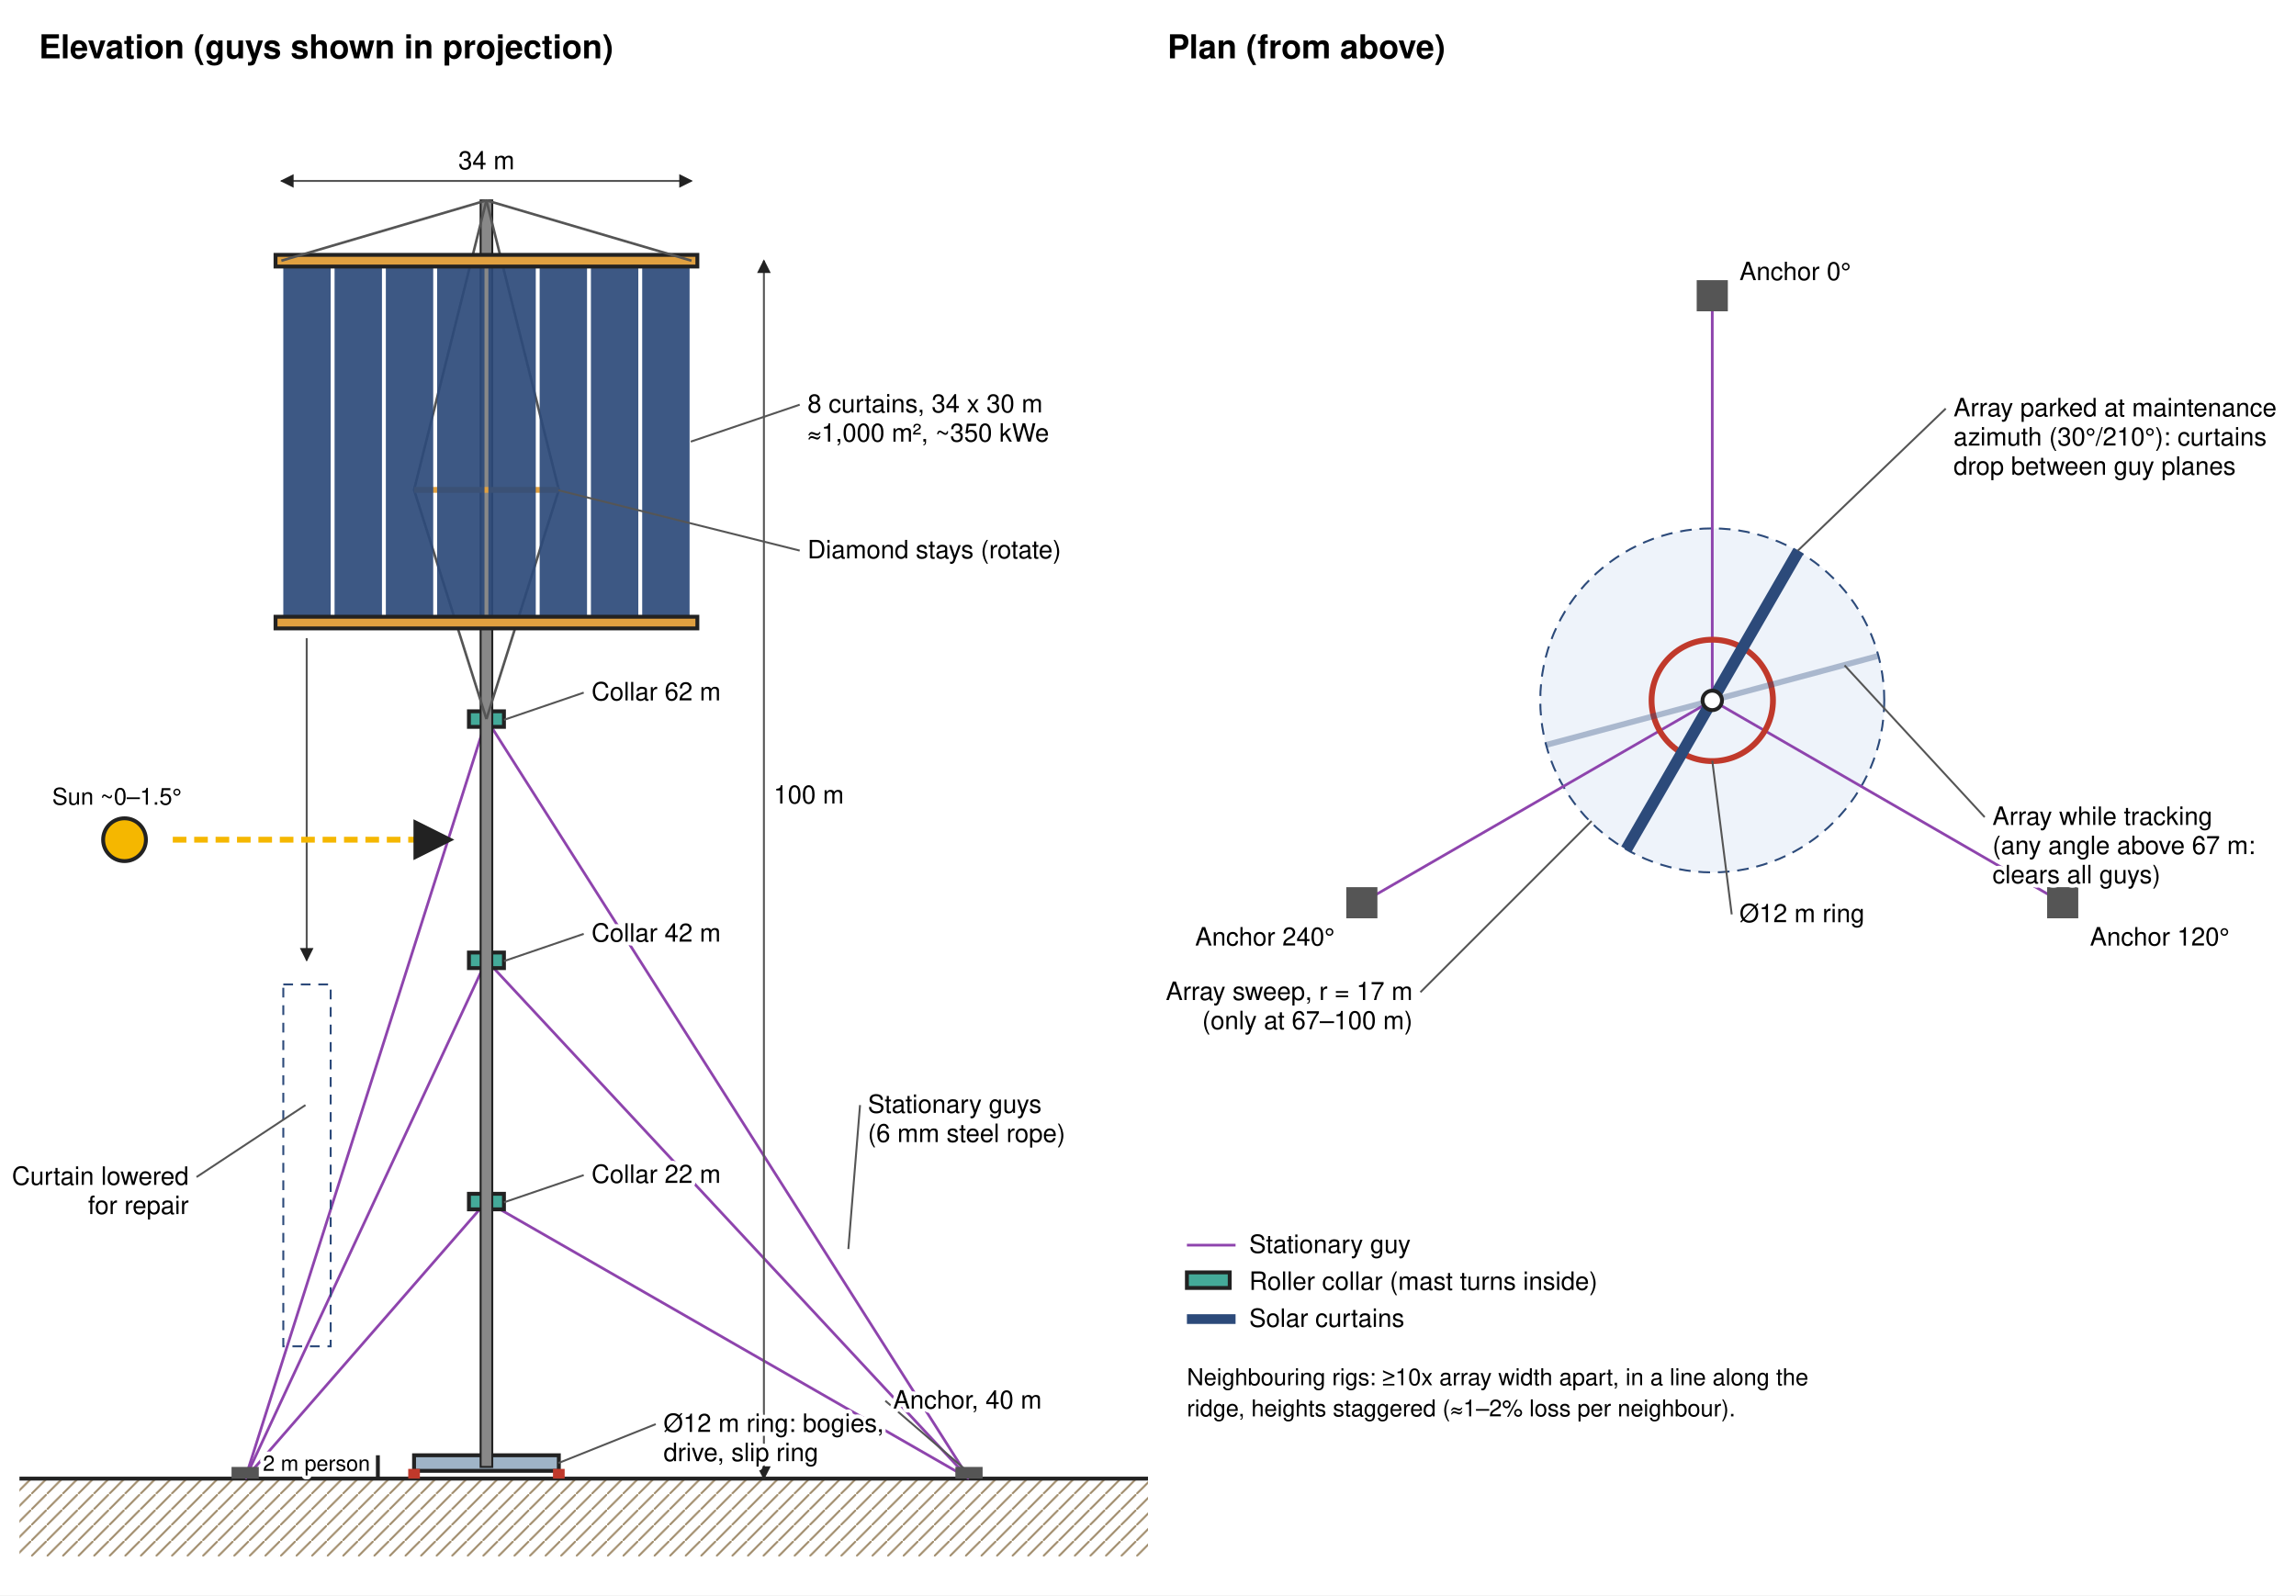
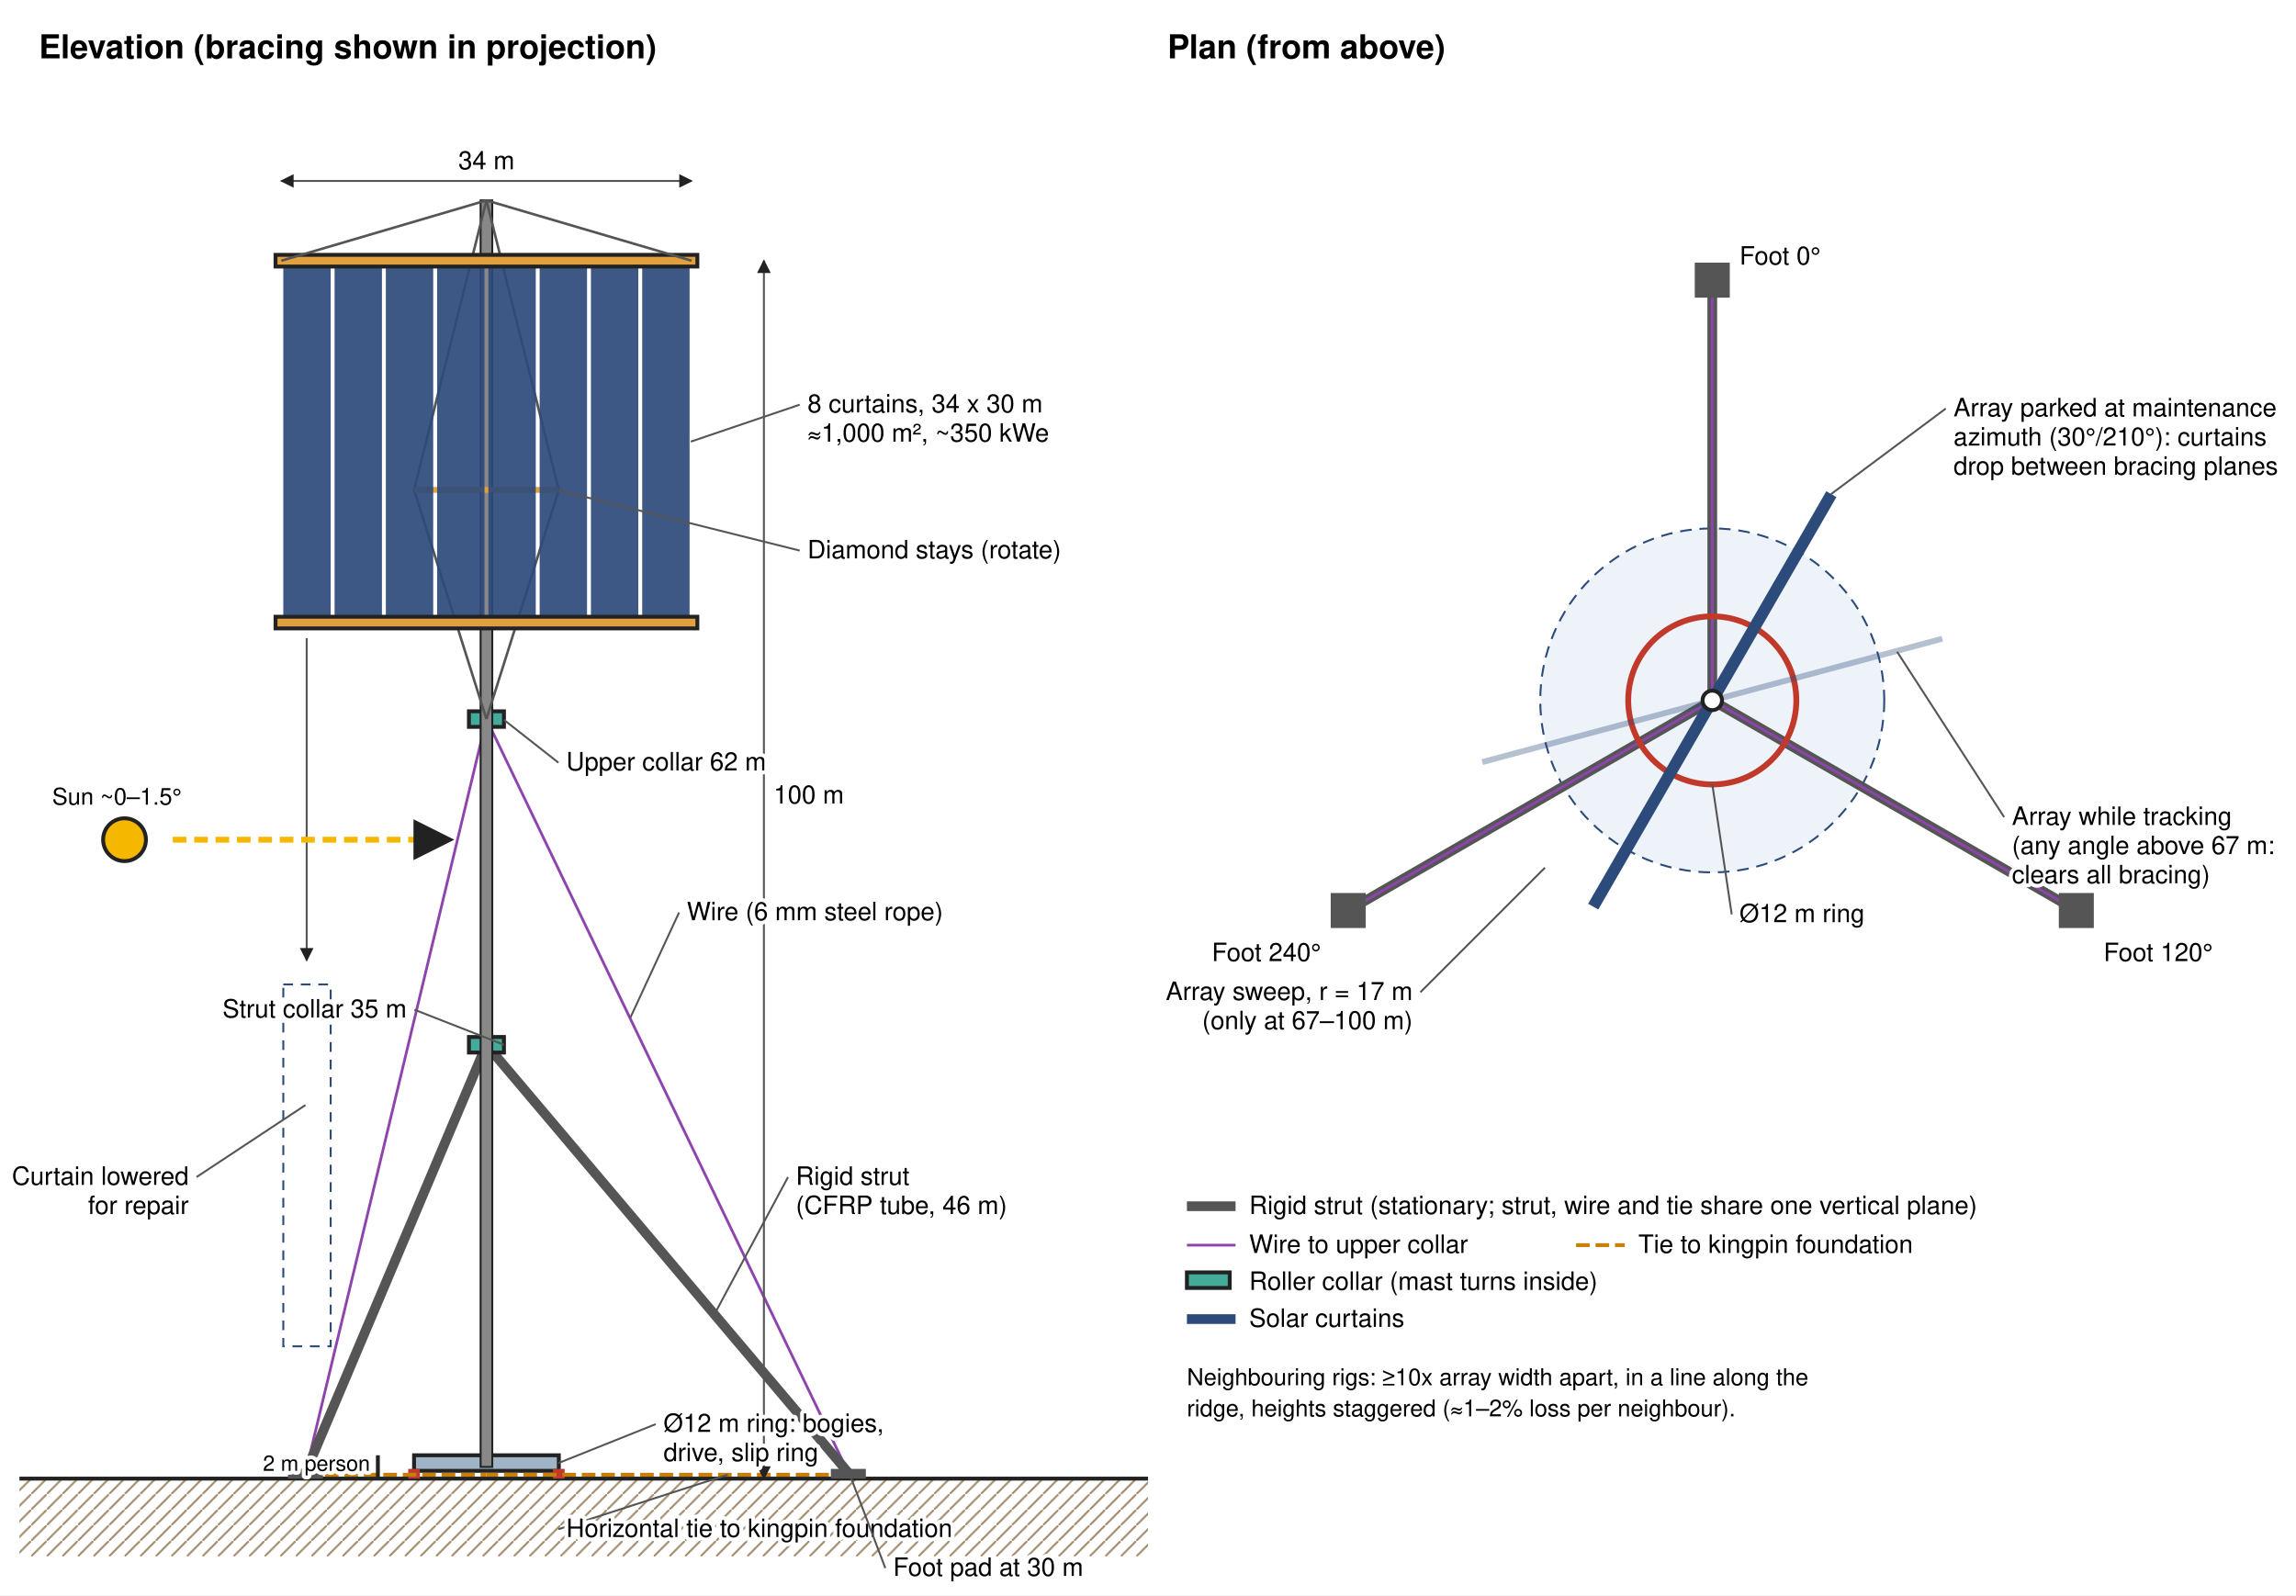
<svg xmlns="http://www.w3.org/2000/svg" viewBox="0 0 1180 820" font-family="Helvetica, Arial, sans-serif" font-size="13">
  <rect width="1180" height="820" fill="#fff" />
  <defs>
    <marker id="ar" viewBox="0 0 10 10" refX="9" refY="5" markerWidth="7" markerHeight="7" orient="auto-start-reverse">
      <path d="M0 0L10 5L0 10z" fill="#222" />
    </marker>
    <pattern id="g" width="8" height="8" patternUnits="userSpaceOnUse">
      <path d="M0 8L8 0" stroke="#a08c6c" />
    </pattern>
  </defs>
  <style>.s{stroke:#222;stroke-width:2}.l{stroke:#555;stroke-width:1;fill:none}.guy{stroke:#8e44ad;stroke-width:1.4}.c{stroke:#555;stroke-width:1.3}text{paint-order:stroke;stroke:#fff;stroke-width:4px;stroke-linejoin:round}.t{font-size:17px;font-weight:bold}</style>
-   <text x="20" y="30" class="t">Elevation (guys shown in projection)</text>
+   <text x="20" y="30" class="t">Elevation (bracing shown in projection)</text>
  <rect x="10" y="760" width="580" height="40" fill="url(#g)" />
  <line x1="10" y1="760" x2="590" y2="760" class="s" />
  <rect x="212.8" y="748" width="74.4" height="8" fill="#9fb4c7" class="s" />
  <rect x="209.8" y="755" width="6" height="5" fill="#c0392b" />
  <rect x="284.2" y="755" width="6" height="5" fill="#c0392b" />
-   <line x1="250.0" y1="617.6" x2="498.0" y2="760" class="guy" />
-   <line x1="250.0" y1="617.6" x2="126.0" y2="760" class="guy" />
-   <rect x="241.0" y="613.6" width="18" height="8" fill="#4a9" class="s" />
-   <line x1="250.0" y1="493.6" x2="498.0" y2="760" class="guy" />
-   <line x1="250.0" y1="493.6" x2="126.0" y2="760" class="guy" />
-   <rect x="241.0" y="489.6" width="18" height="8" fill="#4a9" class="s" />
-   <line x1="250.0" y1="369.6" x2="498.0" y2="760" class="guy" />
-   <line x1="250.0" y1="369.6" x2="126.0" y2="760" class="guy" />
+   <line x1="436.0" y1="757" x2="250.0" y2="369.6" class="guy" />
+   <line x1="436.0" y1="757" x2="250.0" y2="537.0" stroke="#555" stroke-width="5" />
+   <line x1="436.0" y1="758" x2="250.0" y2="758" stroke="#c87f0a" stroke-width="2" stroke-dasharray="7 3" />
+   <rect x="427.0" y="755" width="18" height="5" fill="#555" />
+   <line x1="157.0" y1="757" x2="250.0" y2="369.6" class="guy" />
+   <line x1="157.0" y1="757" x2="250.0" y2="537.0" stroke="#555" stroke-width="5" />
+   <line x1="157.0" y1="758" x2="250.0" y2="758" stroke="#c87f0a" stroke-width="2" stroke-dasharray="7 3" />
+   <rect x="148.0" y="755" width="18" height="5" fill="#555" />
+   <rect x="241.0" y="533.0" width="18" height="8" fill="#4a9" class="s" />
  <rect x="241.0" y="365.6" width="18" height="8" fill="#4a9" class="s" />
-   <rect x="491.0" y="754" width="14" height="6" fill="#555" />
-   <rect x="119.0" y="754" width="14" height="6" fill="#555" />
  <rect x="247.0" y="103.0" width="6" height="651.0" fill="#888" stroke="#222" />
  <polyline points="250.0,103.0 212.8,251.8 250.0,369.6" fill="none" class="c" />
  <polyline points="250.0,103.0 287.2,251.8 250.0,369.6" fill="none" class="c" />
  <line x1="212.8" y1="251.8" x2="287.2" y2="251.8" stroke="#e0a040" stroke-width="3" />
  <rect x="145.6" y="134.0" width="24.35" height="186.0" fill="#2c4a7a" opacity="0.92" />
  <rect x="171.95" y="134.0" width="24.35" height="186.0" fill="#2c4a7a" opacity="0.92" />
  <rect x="198.3" y="134.0" width="24.35" height="186.0" fill="#2c4a7a" opacity="0.92" />
  <rect x="224.65" y="134.0" width="24.35" height="186.0" fill="#2c4a7a" opacity="0.92" />
  <rect x="251.0" y="134.0" width="24.35" height="186.0" fill="#2c4a7a" opacity="0.92" />
  <rect x="277.35" y="134.0" width="24.35" height="186.0" fill="#2c4a7a" opacity="0.92" />
  <rect x="303.7" y="134.0" width="24.35" height="186.0" fill="#2c4a7a" opacity="0.92" />
  <rect x="330.05" y="134.0" width="24.35" height="186.0" fill="#2c4a7a" opacity="0.92" />
  <rect x="141.6" y="131.0" width="216.8" height="6" fill="#e0a040" class="s" />
  <rect x="141.6" y="317.0" width="216.8" height="6" fill="#e0a040" class="s" />
  <line x1="250.0" y1="103.0" x2="144.6" y2="134.0" class="c" />
  <line x1="250.0" y1="103.0" x2="355.4" y2="134.0" class="c" />
  <rect x="145.6" y="506.0" width="24.35" height="186.0" fill="none" stroke="#2c4a7a" stroke-dasharray="5 4" />
  <path d="M157.62 328.0V493.6" class="l" marker-end="url(#ar)" />
  <path d="M392.6 134.0V760" class="l" marker-start="url(#ar)" marker-end="url(#ar)" />
  <text x="397.6" y="413.0">100 m</text>
  <path d="M144.6 93.0H355.4" class="l" marker-start="url(#ar)" marker-end="url(#ar)" />
  <text x="250.0" y="87.0" text-anchor="middle">34 m</text>
  <path d="M355 227L411 208" class="l" />
  <text x="415" y="212" text-anchor="start">8 curtains, 34 x 30 m</text>
  <text x="415" y="227" text-anchor="start">≈1,000 m², ~350 kWe</text>
  <path d="M287 252L411 283" class="l" />
  <text x="415" y="287" text-anchor="start">Diamond stays (rotate)</text>
-   <path d="M259 618L300 604" class="l" />
-   <text x="304" y="608" text-anchor="start">Collar 22 m</text>
-   <path d="M259 494L300 480" class="l" />
-   <text x="304" y="484" text-anchor="start">Collar 42 m</text>
-   <path d="M259 370L300 356" class="l" />
-   <text x="304" y="360" text-anchor="start">Collar 62 m</text>
-   <path d="M436 642L442 568" class="l" />
-   <text x="446" y="572" text-anchor="start">Stationary guys</text>
-   <text x="446" y="587" text-anchor="start">(6 mm steel rope)</text>
-   <path d="M498 757L455 720" class="l" />
-   <text x="459" y="724" text-anchor="start">Anchor, 40 m</text>
+   <path d="M259 370L287 392" class="l" />
+   <text x="291" y="396" text-anchor="start">Upper collar 62 m</text>
+   <path d="M259 537L213 519" class="l" />
+   <text x="209" y="523" text-anchor="end">Strut collar 35 m</text>
+   <path d="M324 523L349 469" class="l" />
+   <text x="353" y="473" text-anchor="start">Wire (6 mm steel rope)</text>
+   <path d="M368 674L405 605" class="l" />
+   <text x="409" y="609" text-anchor="start">Rigid strut</text>
+   <text x="409" y="624" text-anchor="start">(CFRP tube, 46 m)</text>
+   <path d="M374 758L287 786" class="l" />
+   <text x="291" y="790" text-anchor="start">Horizontal tie to kingpin foundation</text>
+   <path d="M436 756L455 806" class="l" />
+   <text x="459" y="810" text-anchor="start">Foot pad at 30 m</text>
  <path d="M157 568L101 605" class="l" />
  <text x="97" y="609" text-anchor="end">Curtain lowered</text>
  <text x="97" y="624" text-anchor="end">for repair</text>
  <path d="M287 752L337 732" class="l" />
  <text x="341" y="736" text-anchor="start">Ø12 m ring: bogies,</text>
  <text x="341" y="751" text-anchor="start">drive, slip ring</text>
  <line x1="194.2" y1="748" x2="194.2" y2="760" stroke="#222" stroke-width="2" />
  <text x="190.2" y="756" font-size="11" text-anchor="end">2 m person</text>
  <line x1="88.8" y1="431.6" x2="231.4" y2="431.6" stroke="#f5b700" stroke-width="3" stroke-dasharray="7 4" marker-end="url(#ar)" />
  <circle cx="64.0" cy="431.6" r="11" fill="#f5b700" class="s" />
  <text x="26.8" y="413.6" font-size="12">Sun ~0–1.5°</text>
  <text x="600" y="30" class="t">Plan (from above)</text>
  <circle cx="880" cy="360" r="88.4" fill="#eef3fa" stroke="#2c4a7a" stroke-dasharray="6 4" />
-   <line x1="880" y1="360" x2="880.0" y2="152.0" class="guy" />
-   <rect x="872.0" y="144.0" width="16" height="16" fill="#555" />
-   <text x="894.0" y="144.0" text-anchor="start">Anchor 0°</text>
-   <line x1="880" y1="360" x2="1060.1" y2="464.0" class="guy" />
-   <rect x="1052.1" y="456.0" width="16" height="16" fill="#555" />
-   <text x="1074.1" y="486.0" text-anchor="start">Anchor 120°</text>
-   <line x1="880" y1="360" x2="699.9" y2="464.0" class="guy" />
-   <rect x="691.9" y="456.0" width="16" height="16" fill="#555" />
-   <text x="685.9" y="486.0" text-anchor="end">Anchor 240°</text>
-   <circle cx="880" cy="360" r="31.2" fill="none" stroke="#c0392b" stroke-width="3" />
-   <line x1="835.8" y1="436.6" x2="924.2" y2="283.4" stroke="#2c4a7a" stroke-width="6" />
-   <line x1="794.6" y1="382.9" x2="965.4" y2="337.1" stroke="#2c4a7a" stroke-width="3" opacity="0.35" />
+   <line x1="880" y1="360" x2="880.0" y2="144.0" stroke="#555" stroke-width="5" />
+   <line x1="880" y1="360" x2="880.0" y2="144.0" class="guy" />
+   <rect x="871.0" y="135.0" width="18" height="18" fill="#555" />
+   <text x="894.0" y="136.0" text-anchor="start">Foot 0°</text>
+   <line x1="880" y1="360" x2="1067.1" y2="468.0" stroke="#555" stroke-width="5" />
+   <line x1="880" y1="360" x2="1067.1" y2="468.0" class="guy" />
+   <rect x="1058.1" y="459.0" width="18" height="18" fill="#555" />
+   <text x="1081.1" y="494.0" text-anchor="start">Foot 120°</text>
+   <line x1="880" y1="360" x2="692.9" y2="468.0" stroke="#555" stroke-width="5" />
+   <line x1="880" y1="360" x2="692.9" y2="468.0" class="guy" />
+   <rect x="683.9" y="459.0" width="18" height="18" fill="#555" />
+   <text x="678.9" y="494.0" text-anchor="end">Foot 240°</text>
+   <circle cx="880" cy="360" r="43.2" fill="none" stroke="#c0392b" stroke-width="3" />
+   <line x1="818.8" y1="466.0" x2="941.2" y2="254.0" stroke="#2c4a7a" stroke-width="6" />
+   <line x1="761.8" y1="391.7" x2="998.2" y2="328.3" stroke="#2c4a7a" stroke-width="3" opacity="0.35" />
  <circle cx="880" cy="360" r="5" fill="#fff" class="s" />
-   <path d="M924 283L1000 210" class="l" />
+   <path d="M941 254L1000 210" class="l" />
  <text x="1004" y="214" text-anchor="start">Array parked at maintenance</text>
  <text x="1004" y="229" text-anchor="start">azimuth (30°/210°): curtains</text>
-   <text x="1004" y="244" text-anchor="start">drop between guy planes</text>
-   <path d="M948 342L1020 420" class="l" />
-   <text x="1024" y="424" text-anchor="start">Array while tracking</text>
-   <text x="1024" y="439" text-anchor="start">(any angle above 67 m:</text>
-   <text x="1024" y="454" text-anchor="start">clears all guys)</text>
-   <path d="M818 422L730 510" class="l" />
+   <text x="1004" y="244" text-anchor="start">drop between bracing planes</text>
+   <path d="M975 335L1030 420" class="l" />
+   <text x="1034" y="424" text-anchor="start">Array while tracking</text>
+   <text x="1034" y="439" text-anchor="start">(any angle above 67 m:</text>
+   <text x="1034" y="454" text-anchor="start">clears all bracing)</text>
+   <path d="M794 446L730 510" class="l" />
  <text x="726" y="514" text-anchor="end">Array sweep, r = 17 m</text>
  <text x="726" y="529" text-anchor="end">(only at 67–100 m)</text>
-   <path d="M880 391L890 470" class="l" />
+   <path d="M880 403L890 470" class="l" />
  <text x="894" y="474" text-anchor="start">Ø12 m ring</text>
-   <path d="M880 504.0H1088.0" class="l" marker-start="url(#ar)" marker-end="url(#ar)" visibility="hidden" />
+   <line x1="610" y1="620" x2="635" y2="620" stroke="#555" stroke-width="5" />
+   <text x="642" y="624">Rigid strut (stationary; strut, wire and tie share one vertical plane)</text>
  <line x1="610" y1="640" x2="635" y2="640" class="guy" />
-   <text x="642" y="644">Stationary guy</text>
+   <text x="642" y="644">Wire to upper collar</text>
+   <line x1="810" y1="640" x2="835" y2="640" stroke="#c87f0a" stroke-width="2" stroke-dasharray="7 3" />
+   <text x="842" y="644">Tie to kingpin foundation</text>
  <rect x="610" y="654" width="22" height="8" fill="#4a9" class="s" />
  <text x="642" y="663">Roller collar (mast turns inside)</text>
  <line x1="610" y1="678" x2="635" y2="678" stroke="#2c4a7a" stroke-width="5" />
  <text x="642" y="682">Solar curtains</text>
  <text x="610" y="712" font-size="12">Neighbouring rigs: ≥10x array width apart, in a line along the</text>
  <text x="610" y="728" font-size="12">ridge, heights staggered (≈1–2% loss per neighbour).</text>
</svg>
